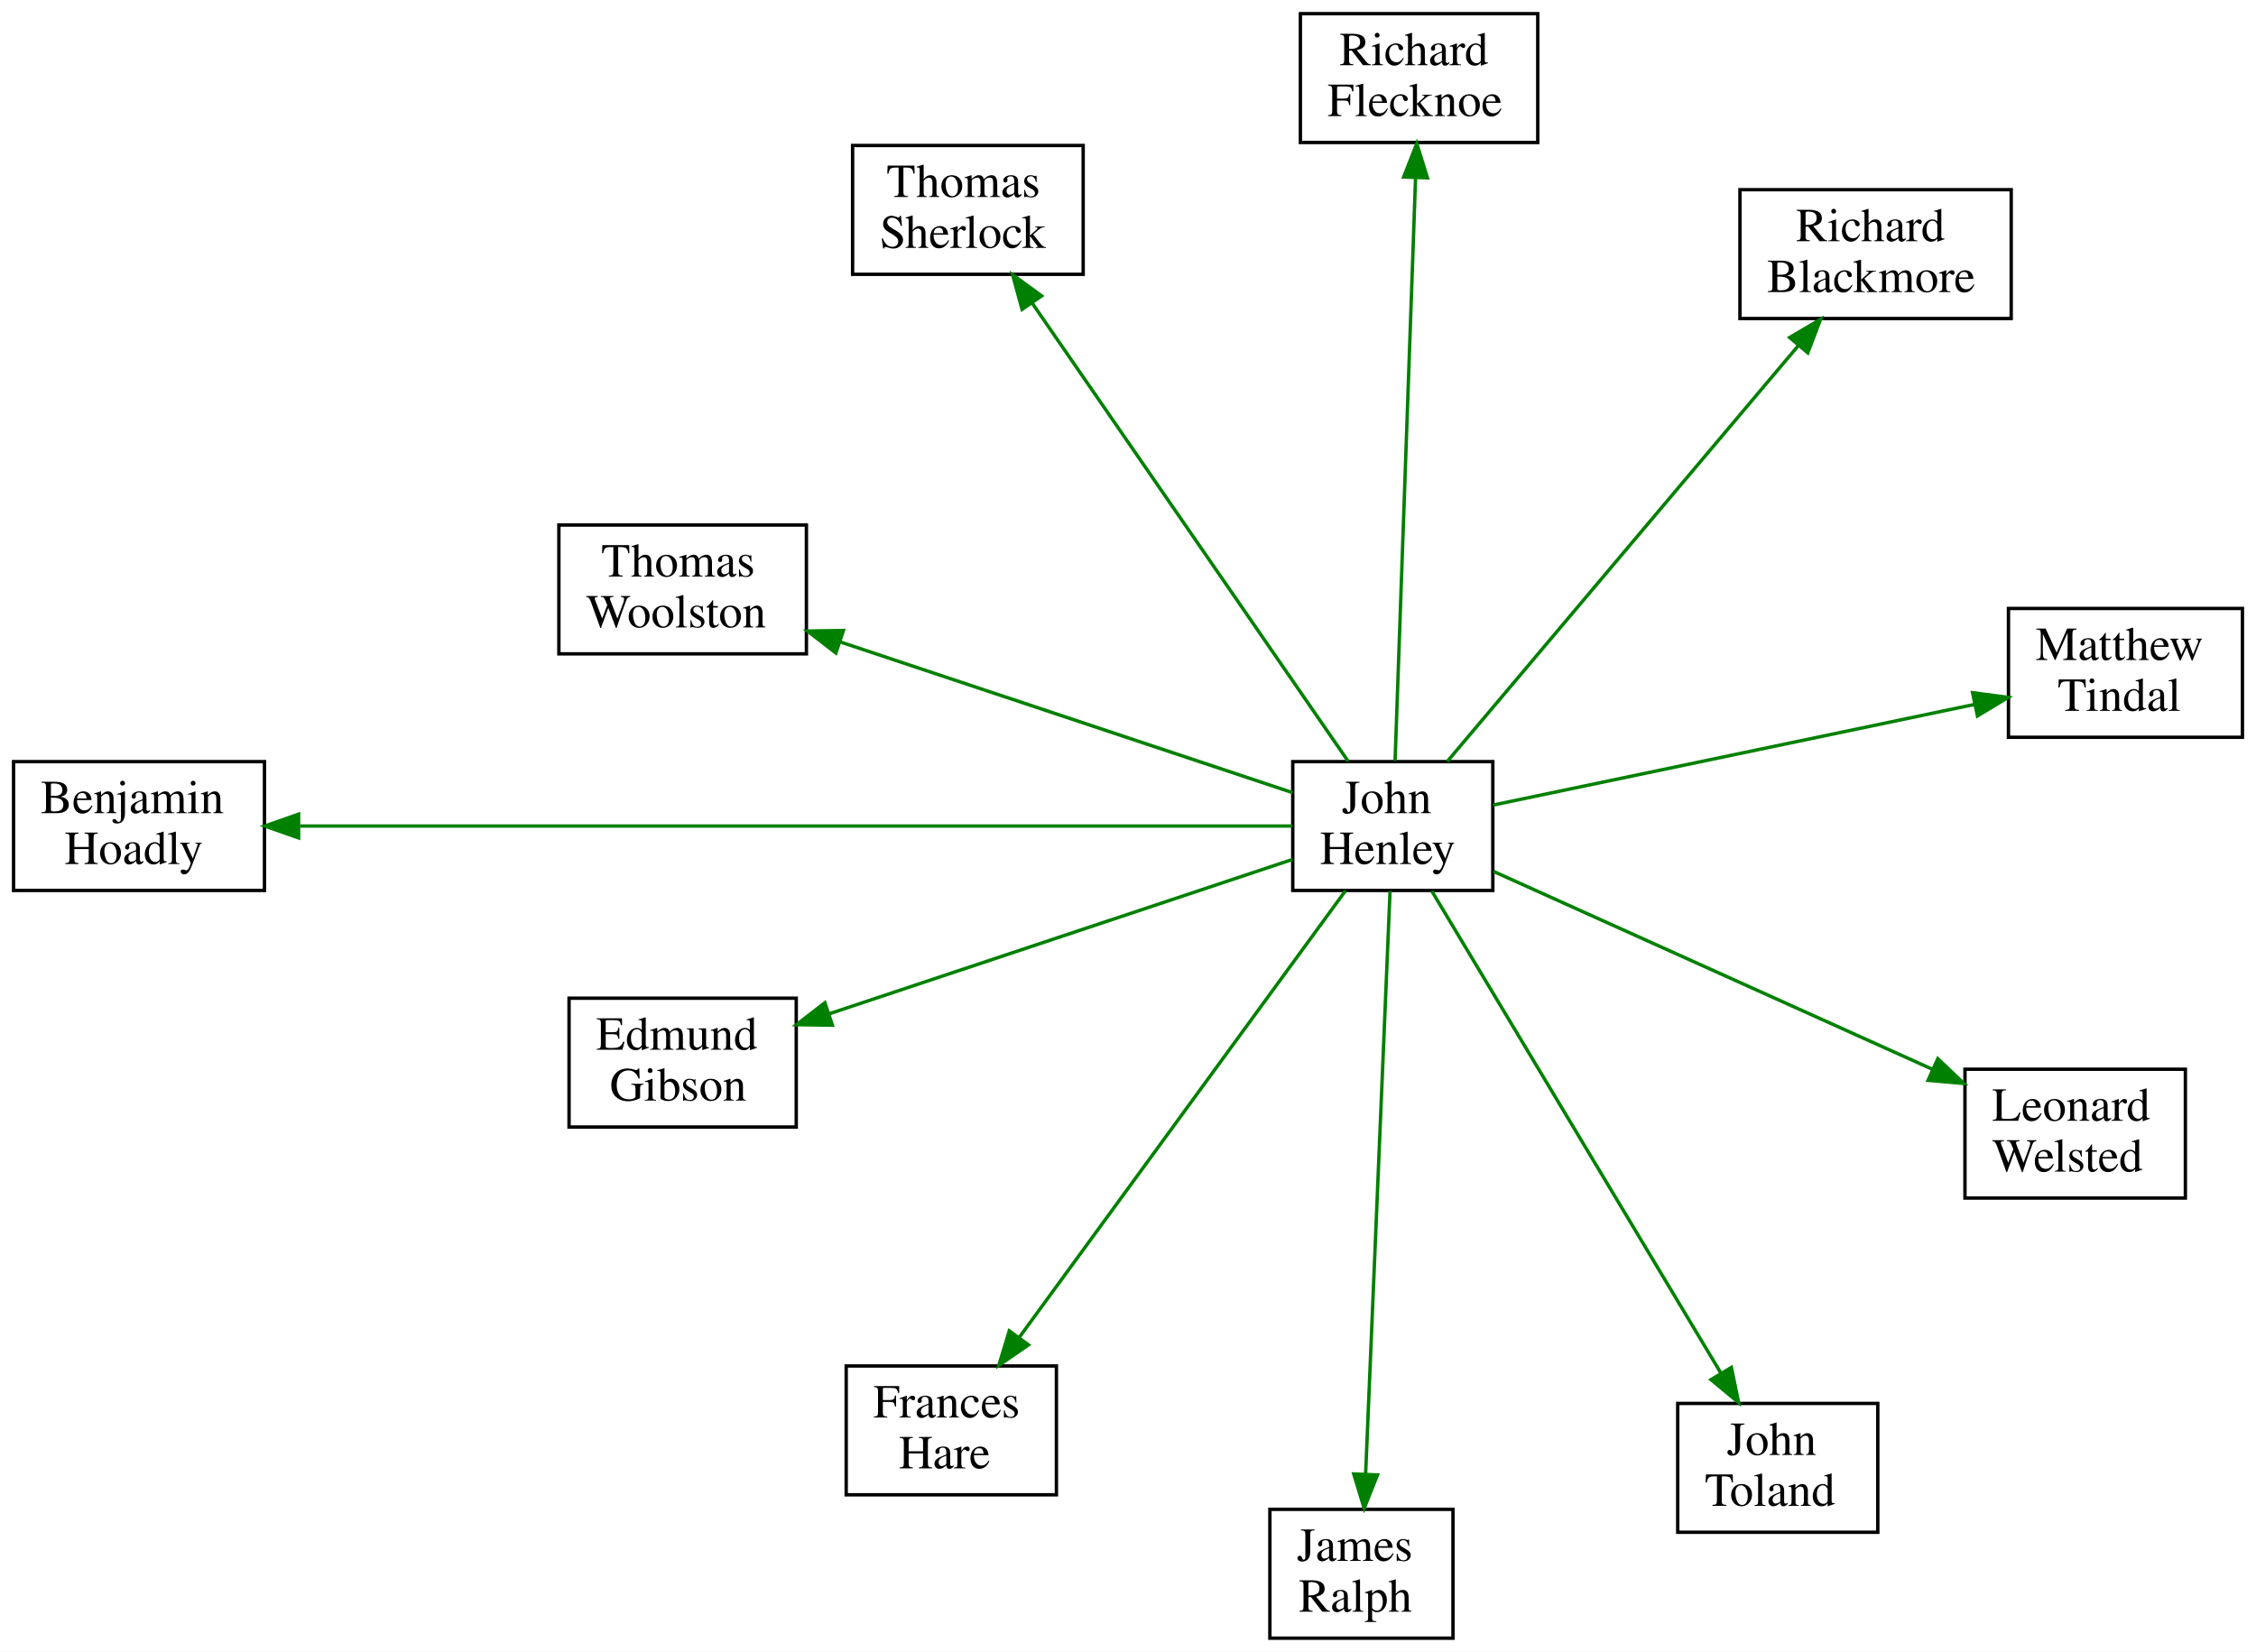
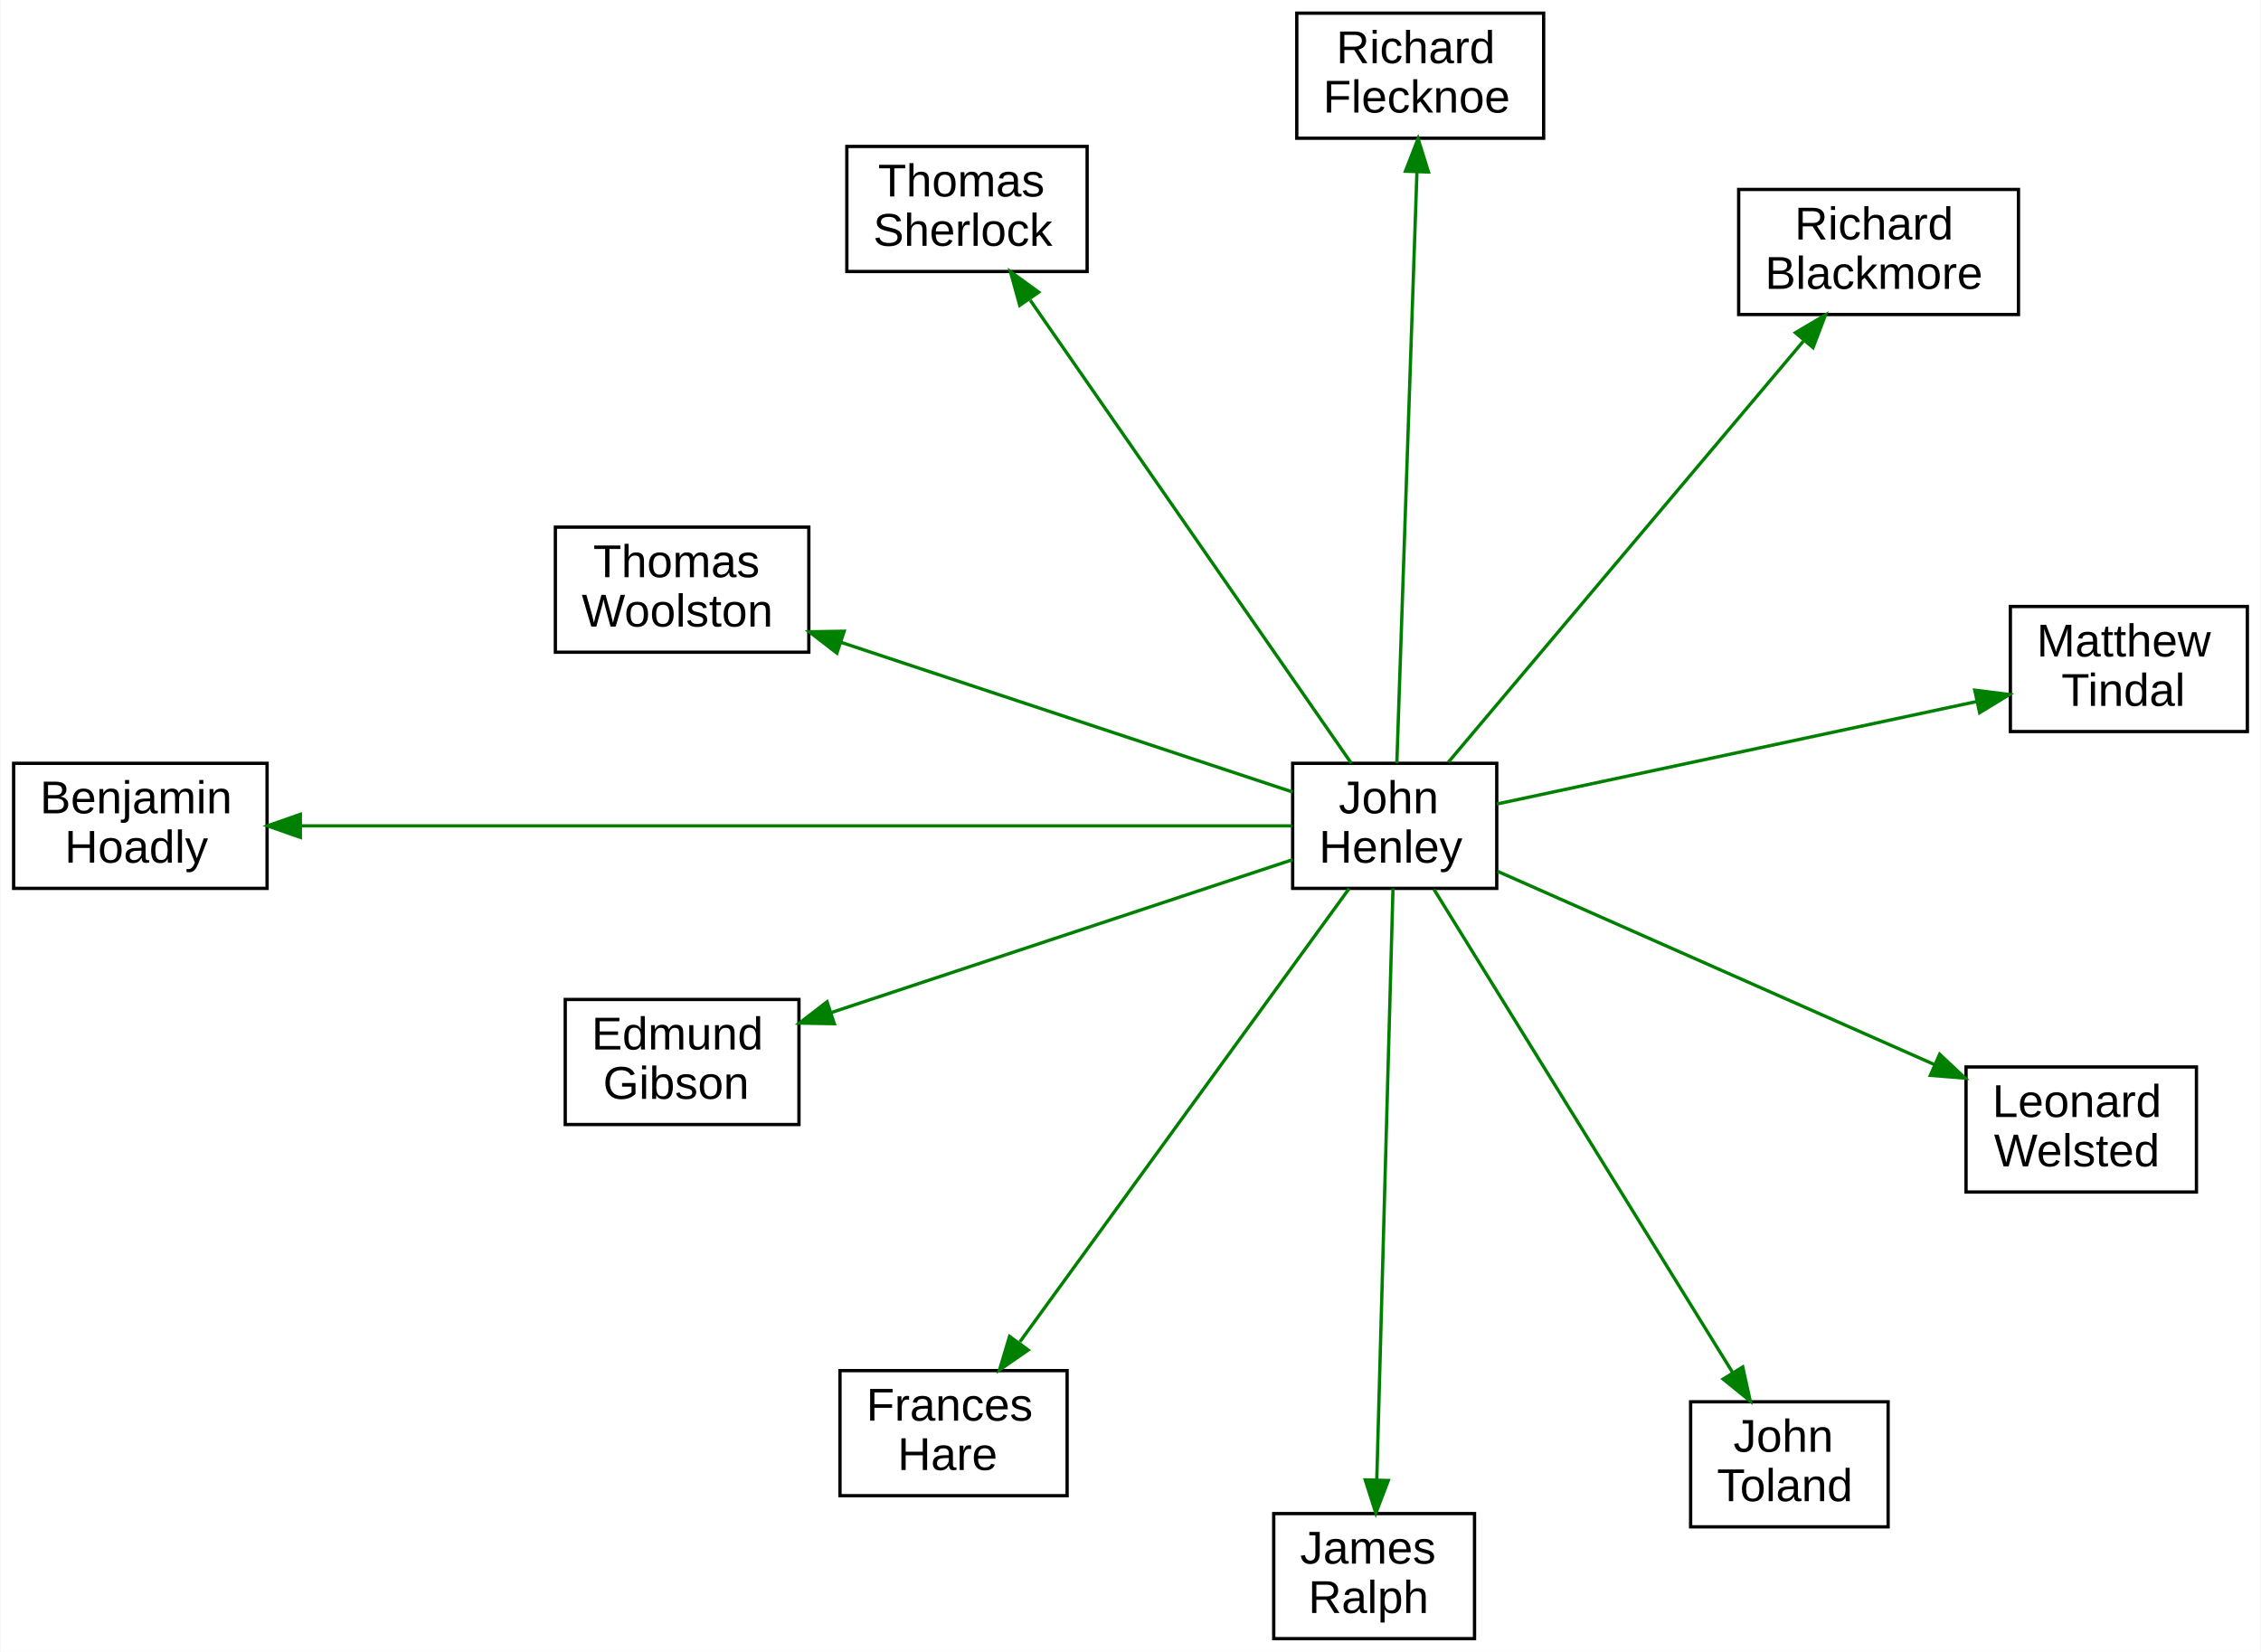
- <svg xmlns="http://www.w3.org/2000/svg" width="665pt" height="487pt" viewBox="0.00 0.00 665.32 487.17">
-   <g id="graph0" class="graph" transform="scale(1 1) rotate(0) translate(4 483.17)">
-     <polygon fill="white" stroke="transparent" points="-4,4 -4,-483.17 661.32,-483.17 661.32,4 -4,4" />
+ <svg xmlns="http://www.w3.org/2000/svg" width="687pt" height="502pt" viewBox="0.00 0.00 686.61 501.92">
+   <g id="graph0" class="graph" transform="scale(1 1) rotate(0) translate(4 497.92)">
+     <polygon fill="white" stroke="transparent" points="-4,4 -4,-497.92 682.61,-497.92 682.61,4 -4,4" />
    <g id="node1" class="node">
-       <polygon fill="none" stroke="black" points="74,-258.55 0,-258.55 0,-220.55 74,-220.55 74,-258.55" />
-       <text text-anchor="start" x="8" y="-243.35" font-family="Times,serif" font-size="14.00"> Benjamin</text>
-       <text text-anchor="start" x="15" y="-228.35" font-family="Times,serif" font-size="14.00">Hoadly </text>
+       <polygon fill="none" stroke="black" points="77,-265.98 0,-265.98 0,-227.98 77,-227.98 77,-265.98" />
+       <text text-anchor="start" x="8" y="-250.78" font-family="arial" font-size="14.00"> Benjamin</text>
+       <text text-anchor="start" x="15.5" y="-235.78" font-family="arial" font-size="14.00">Hoadly </text>
    </g>
    <g id="node2" class="node">
-       <polygon fill="none" stroke="black" points="230.82,-188.77 163.82,-188.77 163.82,-150.77 230.82,-150.77 230.82,-188.77" />
-       <text text-anchor="start" x="171.82" y="-173.57" font-family="Times,serif" font-size="14.00"> Edmund</text>
-       <text text-anchor="start" x="175.82" y="-158.57" font-family="Times,serif" font-size="14.00">Gibson </text>
+       <polygon fill="none" stroke="black" points="238.58,-194.22 167.58,-194.22 167.58,-156.22 238.58,-156.22 238.58,-194.22" />
+       <text text-anchor="start" x="175.58" y="-179.02" font-family="arial" font-size="14.00"> Edmund</text>
+       <text text-anchor="start" x="179.08" y="-164.02" font-family="arial" font-size="14.00">Gibson </text>
    </g>
    <g id="node3" class="node">
-       <polygon fill="none" stroke="black" points="307.55,-80.29 245.55,-80.29 245.55,-42.29 307.55,-42.29 307.55,-80.29" />
-       <text text-anchor="start" x="253.55" y="-65.09" font-family="Times,serif" font-size="14.00"> Frances</text>
-       <text text-anchor="start" x="261.05" y="-50.09" font-family="Times,serif" font-size="14.00">Hare </text>
+       <polygon fill="none" stroke="black" points="320.05,-81.44 251.05,-81.44 251.05,-43.44 320.05,-43.44 320.05,-81.44" />
+       <text text-anchor="start" x="259.05" y="-66.24" font-family="arial" font-size="14.00"> Frances</text>
+       <text text-anchor="start" x="268.55" y="-51.24" font-family="arial" font-size="14.00">Hare </text>
    </g>
    <g id="node4" class="node">
-       <polygon fill="none" stroke="black" points="424.5,-38 370.5,-38 370.5,0 424.5,0 424.5,-38" />
-       <text text-anchor="start" x="378.5" y="-22.8" font-family="Times,serif" font-size="14.00"> James</text>
-       <text text-anchor="start" x="379" y="-7.8" font-family="Times,serif" font-size="14.00">Ralph </text>
+       <polygon fill="none" stroke="black" points="443.82,-38 382.82,-38 382.82,0 443.82,0 443.82,-38" />
+       <text text-anchor="start" x="390.82" y="-22.8" font-family="arial" font-size="14.00"> James</text>
+       <text text-anchor="start" x="393.32" y="-7.8" font-family="arial" font-size="14.00">Ralph </text>
    </g>
    <g id="node5" class="node">
-       <polygon fill="none" stroke="black" points="436.25,-258.55 377.25,-258.55 377.25,-220.55 436.25,-220.55 436.25,-258.55" />
-       <text text-anchor="start" x="391.75" y="-243.35" font-family="Times,serif" font-size="14.00"> John</text>
-       <text text-anchor="start" x="385.25" y="-228.35" font-family="Times,serif" font-size="14.00">Henley </text>
+       <polygon fill="none" stroke="black" points="450.57,-265.98 388.57,-265.98 388.57,-227.98 450.57,-227.98 450.57,-265.98" />
+       <text text-anchor="start" x="402.57" y="-250.78" font-family="arial" font-size="14.00"> John</text>
+       <text text-anchor="start" x="396.57" y="-235.78" font-family="arial" font-size="14.00">Henley </text>
    </g>
    <g id="edge1" class="edge">
-       <path fill="none" stroke="green" d="M377.11,-239.55C313.2,-239.55 161.93,-239.55 84.49,-239.55" />
-       <polygon fill="green" stroke="green" points="84.06,-236.05 74.06,-239.55 84.06,-243.05 84.06,-236.05" />
+       <path fill="none" stroke="green" d="M388.38,-246.98C322.12,-246.98 166.89,-246.98 87.35,-246.98" />
+       <polygon fill="green" stroke="green" points="87.11,-243.48 77.11,-246.98 87.11,-250.48 87.11,-243.48" />
    </g>
    <g id="edge2" class="edge">
-       <path fill="none" stroke="green" d="M377.19,-229.7C341.56,-217.83 281.41,-197.79 240.57,-184.18" />
-       <polygon fill="green" stroke="green" points="241.48,-180.8 230.89,-180.96 239.27,-187.44 241.48,-180.8" />
+       <path fill="none" stroke="green" d="M388.55,-236.7C351.86,-224.54 290.46,-204.19 248.44,-190.26" />
+       <polygon fill="green" stroke="green" points="249.32,-186.86 238.72,-187.04 247.11,-193.51 249.32,-186.86" />
    </g>
    <g id="edge3" class="edge">
-       <path fill="none" stroke="green" d="M392.81,-220.48C369.68,-188.8 323.24,-125.22 296.59,-88.72" />
-       <polygon fill="green" stroke="green" points="299.31,-86.51 290.58,-80.5 293.65,-90.64 299.31,-86.51" />
+       <path fill="none" stroke="green" d="M405.73,-227.93C381.96,-195.19 333.26,-128.13 305.71,-90.2" />
+       <polygon fill="green" stroke="green" points="308.22,-87.7 299.52,-81.67 302.56,-91.82 308.22,-87.7" />
    </g>
    <g id="edge4" class="edge">
-       <path fill="none" stroke="green" d="M405.94,-220.37C404.32,-181.75 400.66,-94.43 398.74,-48.5" />
-       <polygon fill="green" stroke="green" points="402.23,-48.14 398.31,-38.3 395.23,-48.44 402.23,-48.14" />
+       <path fill="none" stroke="green" d="M419.05,-227.94C417.96,-188.12 415.43,-95.86 414.13,-48.38" />
+       <polygon fill="green" stroke="green" points="417.62,-48.05 413.84,-38.15 410.62,-48.24 417.62,-48.05" />
    </g>
    <g id="node6" class="node">
-       <polygon fill="none" stroke="black" points="549.78,-69.24 490.78,-69.24 490.78,-31.24 549.78,-31.24 549.78,-69.24" />
-       <text text-anchor="start" x="505.28" y="-54.04" font-family="Times,serif" font-size="14.00"> John</text>
-       <text text-anchor="start" x="498.78" y="-39.04" font-family="Times,serif" font-size="14.00">Toland </text>
+       <polygon fill="none" stroke="black" points="569.47,-71.97 509.47,-71.97 509.47,-33.97 569.47,-33.97 569.47,-71.97" />
+       <text text-anchor="start" x="522.47" y="-56.77" font-family="arial" font-size="14.00"> John</text>
+       <text text-anchor="start" x="517.47" y="-41.77" font-family="arial" font-size="14.00">Toland </text>
    </g>
    <g id="edge5" class="edge">
-       <path fill="none" stroke="green" d="M418.26,-220.36C438.4,-186.77 480.13,-117.2 503.49,-78.23" />
-       <polygon fill="green" stroke="green" points="506.6,-79.86 508.74,-69.49 500.6,-76.26 506.6,-79.86" />
+       <path fill="none" stroke="green" d="M431.5,-227.67C452.83,-193.17 497.53,-120.83 522.2,-80.91" />
+       <polygon fill="green" stroke="green" points="525.3,-82.55 527.58,-72.21 519.35,-78.87 525.3,-82.55" />
    </g>
    <g id="node7" class="node">
-       <polygon fill="none" stroke="black" points="640.49,-167.82 575.49,-167.82 575.49,-129.82 640.49,-129.82 640.49,-167.82" />
-       <text text-anchor="start" x="583.49" y="-152.62" font-family="Times,serif" font-size="14.00"> Leonard</text>
-       <text text-anchor="start" x="583.49" y="-137.62" font-family="Times,serif" font-size="14.00">Welsted </text>
+       <polygon fill="none" stroke="black" points="663.14,-173.71 593.14,-173.71 593.14,-135.71 663.14,-135.71 663.14,-173.71" />
+       <text text-anchor="start" x="601.14" y="-158.51" font-family="arial" font-size="14.00"> Leonard</text>
+       <text text-anchor="start" x="601.64" y="-143.51" font-family="arial" font-size="14.00">Welsted </text>
    </g>
    <g id="edge6" class="edge">
-       <path fill="none" stroke="green" d="M436.44,-226.17C470.61,-210.76 526.98,-185.35 565.72,-167.88" />
-       <polygon fill="green" stroke="green" points="567.48,-170.93 575.16,-163.62 564.61,-164.54 567.48,-170.93" />
+       <path fill="none" stroke="green" d="M450.79,-233.17C486.04,-217.58 543.65,-192.08 583.61,-174.41" />
+       <polygon fill="green" stroke="green" points="585.13,-177.56 592.86,-170.32 582.3,-171.16 585.13,-177.56" />
    </g>
    <g id="node8" class="node">
-       <polygon fill="none" stroke="black" points="657.32,-303.73 588.32,-303.73 588.32,-265.73 657.32,-265.73 657.32,-303.73" />
-       <text text-anchor="start" x="596.32" y="-288.53" font-family="Times,serif" font-size="14.00"> Matthew</text>
-       <text text-anchor="start" x="602.82" y="-273.53" font-family="Times,serif" font-size="14.00">Tindal </text>
+       <polygon fill="none" stroke="black" points="678.61,-313.63 606.61,-313.63 606.61,-275.63 678.61,-275.63 678.61,-313.63" />
+       <text text-anchor="start" x="614.61" y="-298.43" font-family="arial" font-size="14.00"> Matthew</text>
+       <text text-anchor="start" x="622.11" y="-283.43" font-family="arial" font-size="14.00">Tindal </text>
    </g>
    <g id="edge7" class="edge">
-       <path fill="none" stroke="green" d="M436.34,-245.74C473.04,-253.42 535.95,-266.57 578.44,-275.45" />
-       <polygon fill="green" stroke="green" points="577.74,-278.88 588.24,-277.5 579.17,-272.03 577.74,-278.88" />
+       <path fill="none" stroke="green" d="M450.58,-253.61C488.45,-261.7 552.83,-275.45 596.51,-284.78" />
+       <polygon fill="green" stroke="green" points="595.8,-288.21 606.31,-286.88 597.27,-281.36 595.8,-288.21" />
    </g>
    <g id="node9" class="node">
-       <polygon fill="none" stroke="black" points="589.13,-427.25 509.13,-427.25 509.13,-389.25 589.13,-389.25 589.13,-427.25" />
-       <text text-anchor="start" x="525.63" y="-412.05" font-family="Times,serif" font-size="14.00"> Richard</text>
-       <text text-anchor="start" x="517.13" y="-397.05" font-family="Times,serif" font-size="14.00">Blackmore </text>
+       <polygon fill="none" stroke="black" points="609.07,-440.35 524.07,-440.35 524.07,-402.35 609.07,-402.35 609.07,-440.35" />
+       <text text-anchor="start" x="541.07" y="-425.15" font-family="arial" font-size="14.00"> Richard</text>
+       <text text-anchor="start" x="532.07" y="-410.15" font-family="arial" font-size="14.00">Blackmore </text>
    </g>
    <g id="edge8" class="edge">
-       <path fill="none" stroke="green" d="M422.8,-258.58C448.12,-288.57 497.4,-346.96 526.36,-381.27" />
-       <polygon fill="green" stroke="green" points="523.79,-383.65 532.91,-389.03 529.14,-379.13 523.79,-383.65" />
+       <path fill="none" stroke="green" d="M435.86,-266.31C462.09,-297.42 513.76,-358.71 543.68,-394.2" />
+       <polygon fill="green" stroke="green" points="541.31,-396.82 550.43,-402.21 546.66,-392.31 541.31,-396.82" />
    </g>
    <g id="node10" class="node">
-       <polygon fill="none" stroke="black" points="449.5,-479.17 379.5,-479.17 379.5,-441.17 449.5,-441.17 449.5,-479.17" />
-       <text text-anchor="start" x="391" y="-463.97" font-family="Times,serif" font-size="14.00"> Richard</text>
-       <text text-anchor="start" x="387.5" y="-448.97" font-family="Times,serif" font-size="14.00">Flecknoe </text>
+       <polygon fill="none" stroke="black" points="464.82,-493.92 389.82,-493.92 389.82,-455.92 464.82,-455.92 464.82,-493.92" />
+       <text text-anchor="start" x="401.82" y="-478.72" font-family="arial" font-size="14.00"> Richard</text>
+       <text text-anchor="start" x="397.82" y="-463.72" font-family="arial" font-size="14.00">Flecknoe </text>
    </g>
    <g id="edge9" class="edge">
-       <path fill="none" stroke="green" d="M407.42,-258.75C408.78,-297.37 411.85,-384.72 413.46,-430.66" />
-       <polygon fill="green" stroke="green" points="409.97,-430.99 413.82,-440.86 416.97,-430.74 409.97,-430.99" />
+       <path fill="none" stroke="green" d="M420.22,-266.03C421.57,-305.83 424.71,-398.08 426.32,-445.54" />
+       <polygon fill="green" stroke="green" points="422.83,-445.9 426.67,-455.77 429.82,-445.66 422.83,-445.9" />
    </g>
    <g id="node11" class="node">
-       <polygon fill="none" stroke="black" points="315.44,-440.29 247.44,-440.29 247.44,-402.29 315.44,-402.29 315.44,-440.29" />
-       <text text-anchor="start" x="257.44" y="-425.09" font-family="Times,serif" font-size="14.00"> Thomas</text>
-       <text text-anchor="start" x="255.44" y="-410.09" font-family="Times,serif" font-size="14.00">Sherlock </text>
+       <polygon fill="none" stroke="black" points="326.13,-453.42 253.13,-453.42 253.13,-415.42 326.13,-415.42 326.13,-453.42" />
+       <text text-anchor="start" x="262.63" y="-438.22" font-family="arial" font-size="14.00"> Thomas</text>
+       <text text-anchor="start" x="261.13" y="-423.22" font-family="arial" font-size="14.00">Sherlock </text>
    </g>
    <g id="edge10" class="edge">
-       <path fill="none" stroke="green" d="M393.58,-258.66C371.3,-290.97 326.1,-356.53 300.41,-393.79" />
-       <polygon fill="green" stroke="green" points="297.42,-391.95 294.63,-402.17 303.19,-395.92 297.42,-391.95" />
+       <path fill="none" stroke="green" d="M406.39,-265.99C383.34,-299.25 335.59,-368.13 308.84,-406.7" />
+       <polygon fill="green" stroke="green" points="305.66,-405.15 302.84,-415.36 311.41,-409.14 305.66,-405.15" />
    </g>
    <g id="node12" class="node">
-       <polygon fill="none" stroke="black" points="233.82,-328.34 160.82,-328.34 160.82,-290.34 233.82,-290.34 233.82,-328.34" />
-       <text text-anchor="start" x="173.32" y="-313.14" font-family="Times,serif" font-size="14.00"> Thomas</text>
-       <text text-anchor="start" x="168.82" y="-298.14" font-family="Times,serif" font-size="14.00">Woolston </text>
+       <polygon fill="none" stroke="black" points="241.58,-337.74 164.58,-337.74 164.58,-299.74 241.58,-299.74 241.58,-337.74" />
+       <text text-anchor="start" x="176.08" y="-322.54" font-family="arial" font-size="14.00"> Thomas</text>
+       <text text-anchor="start" x="172.58" y="-307.54" font-family="arial" font-size="14.00">Woolston </text>
    </g>
    <g id="edge11" class="edge">
-       <path fill="none" stroke="green" d="M377.19,-249.4C342.5,-260.96 284.56,-280.27 243.83,-293.84" />
-       <polygon fill="green" stroke="green" points="242.51,-290.59 234.13,-297.07 244.73,-297.23 242.51,-290.59" />
+       <path fill="none" stroke="green" d="M388.55,-257.26C352.73,-269.14 293.35,-288.82 251.44,-302.71" />
+       <polygon fill="green" stroke="green" points="250.11,-299.47 241.72,-305.94 252.32,-306.11 250.11,-299.47" />
    </g>
  </g>
</svg>
